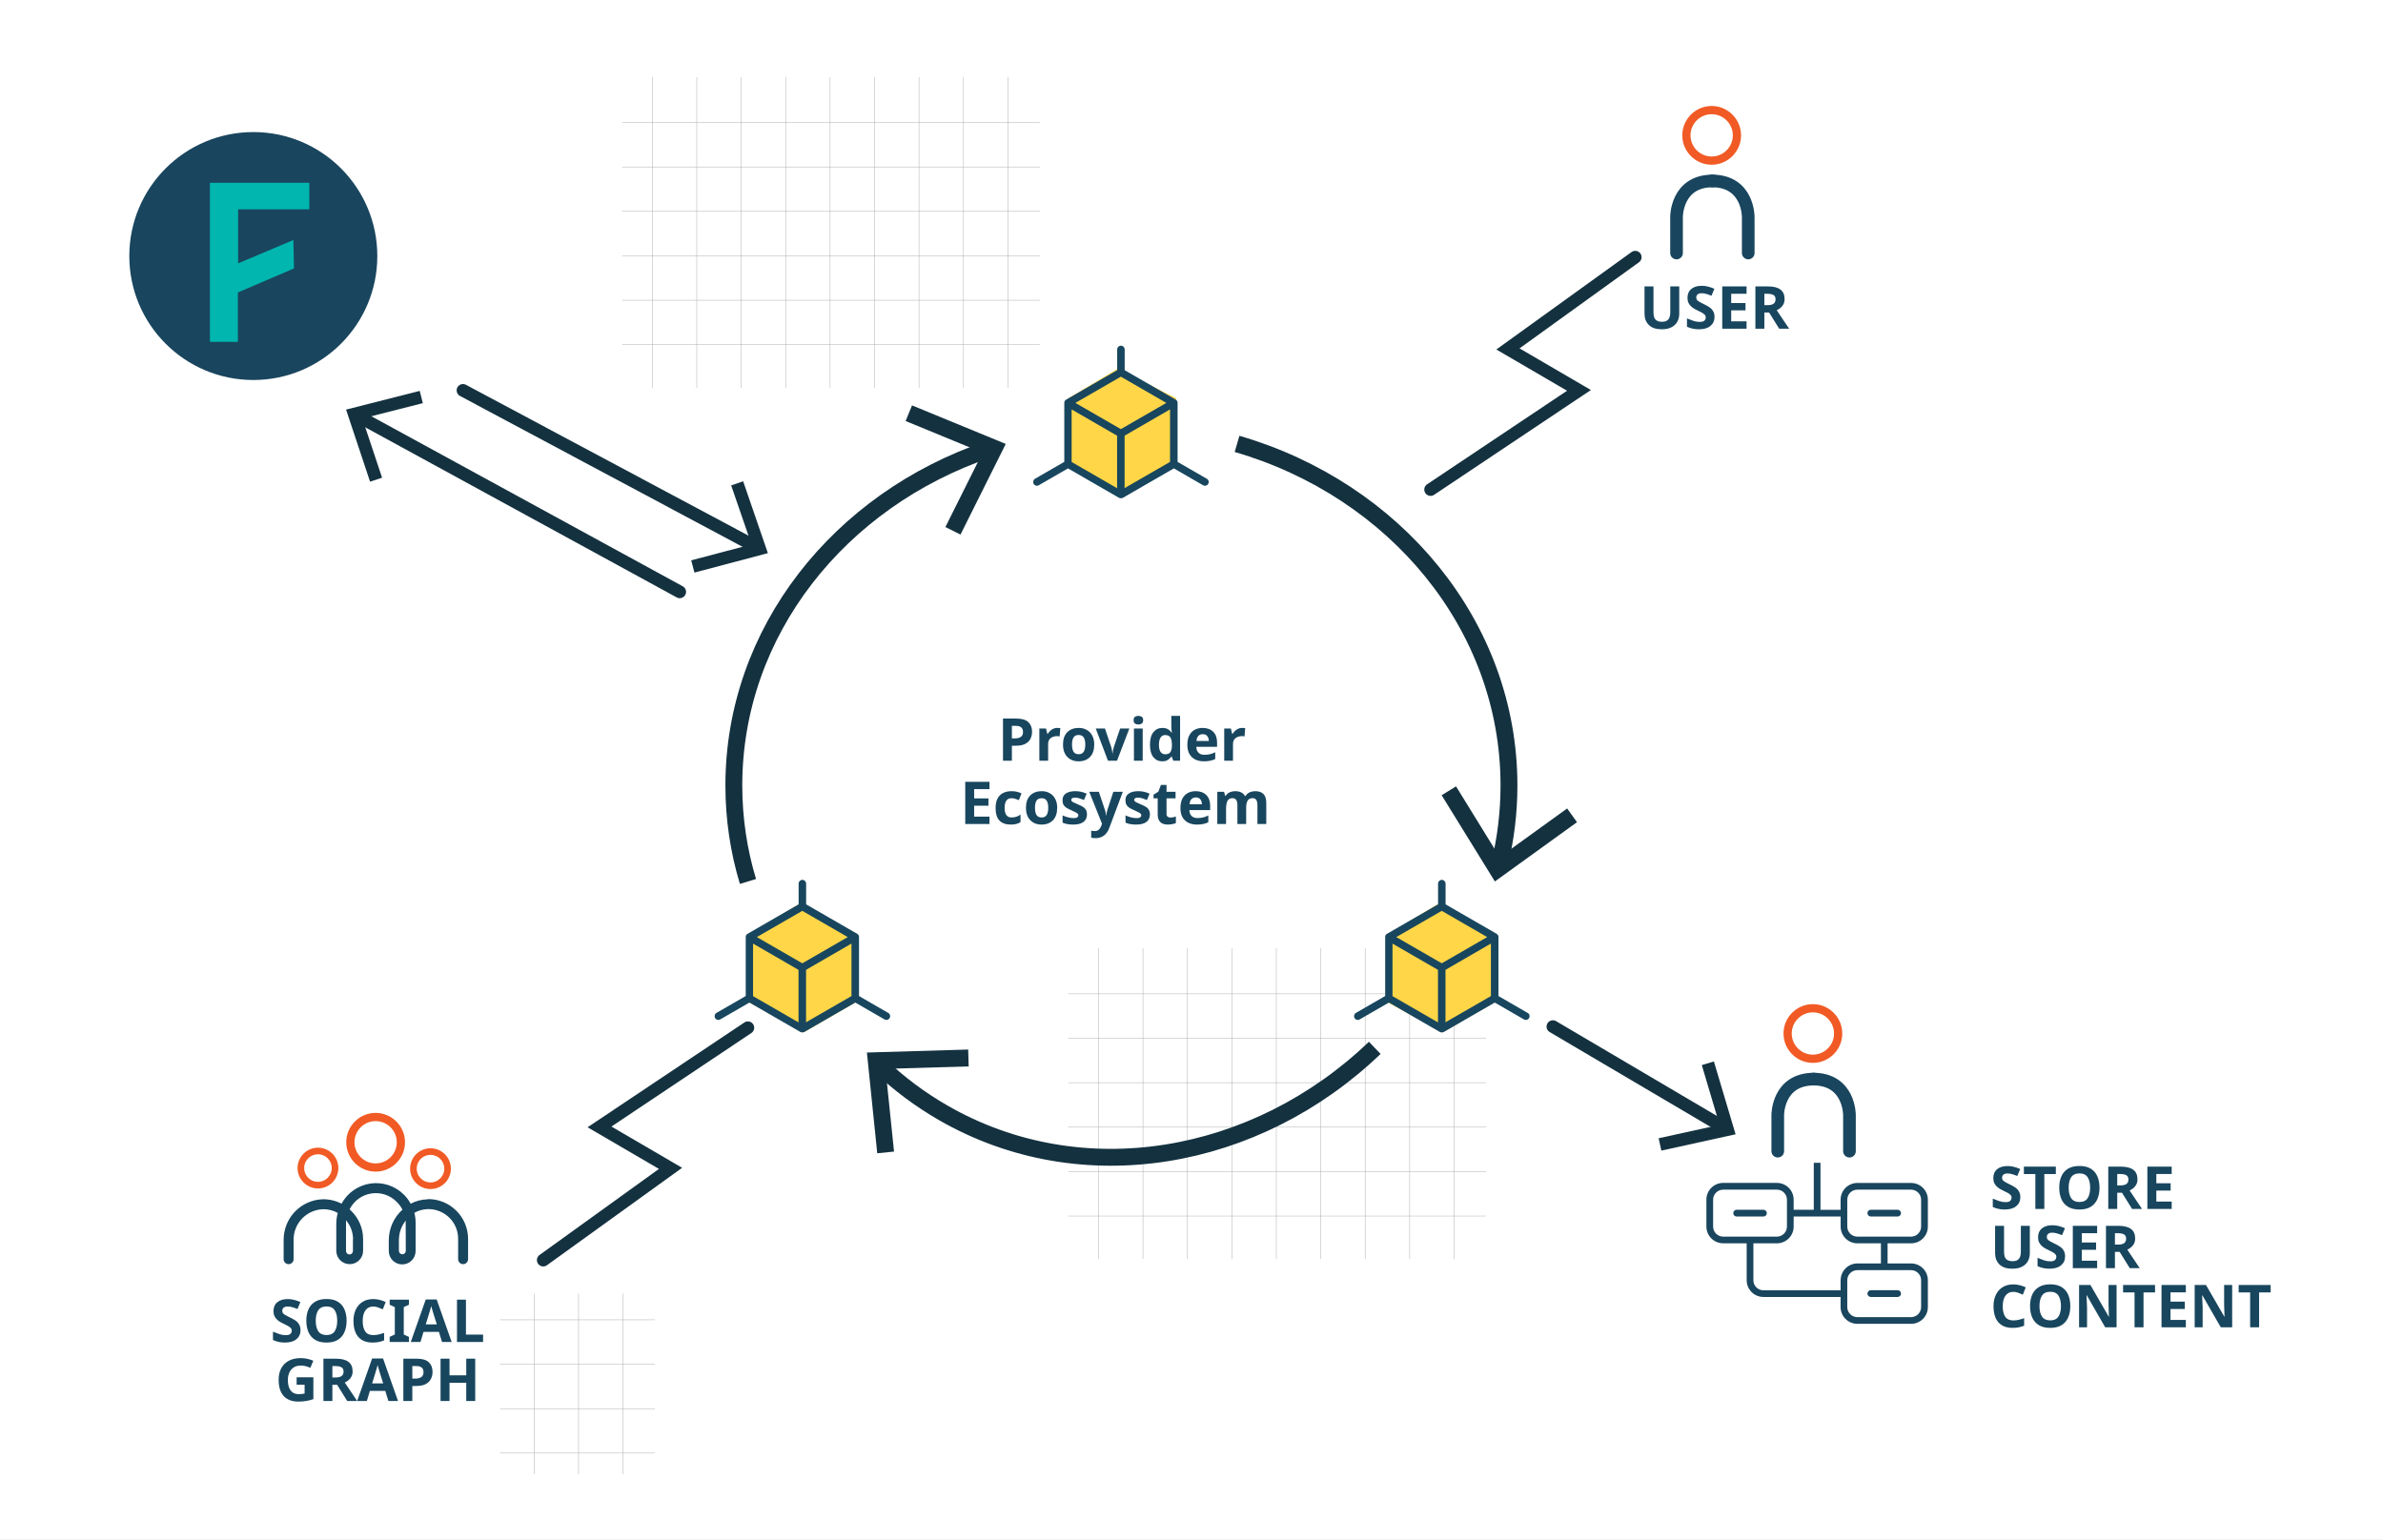
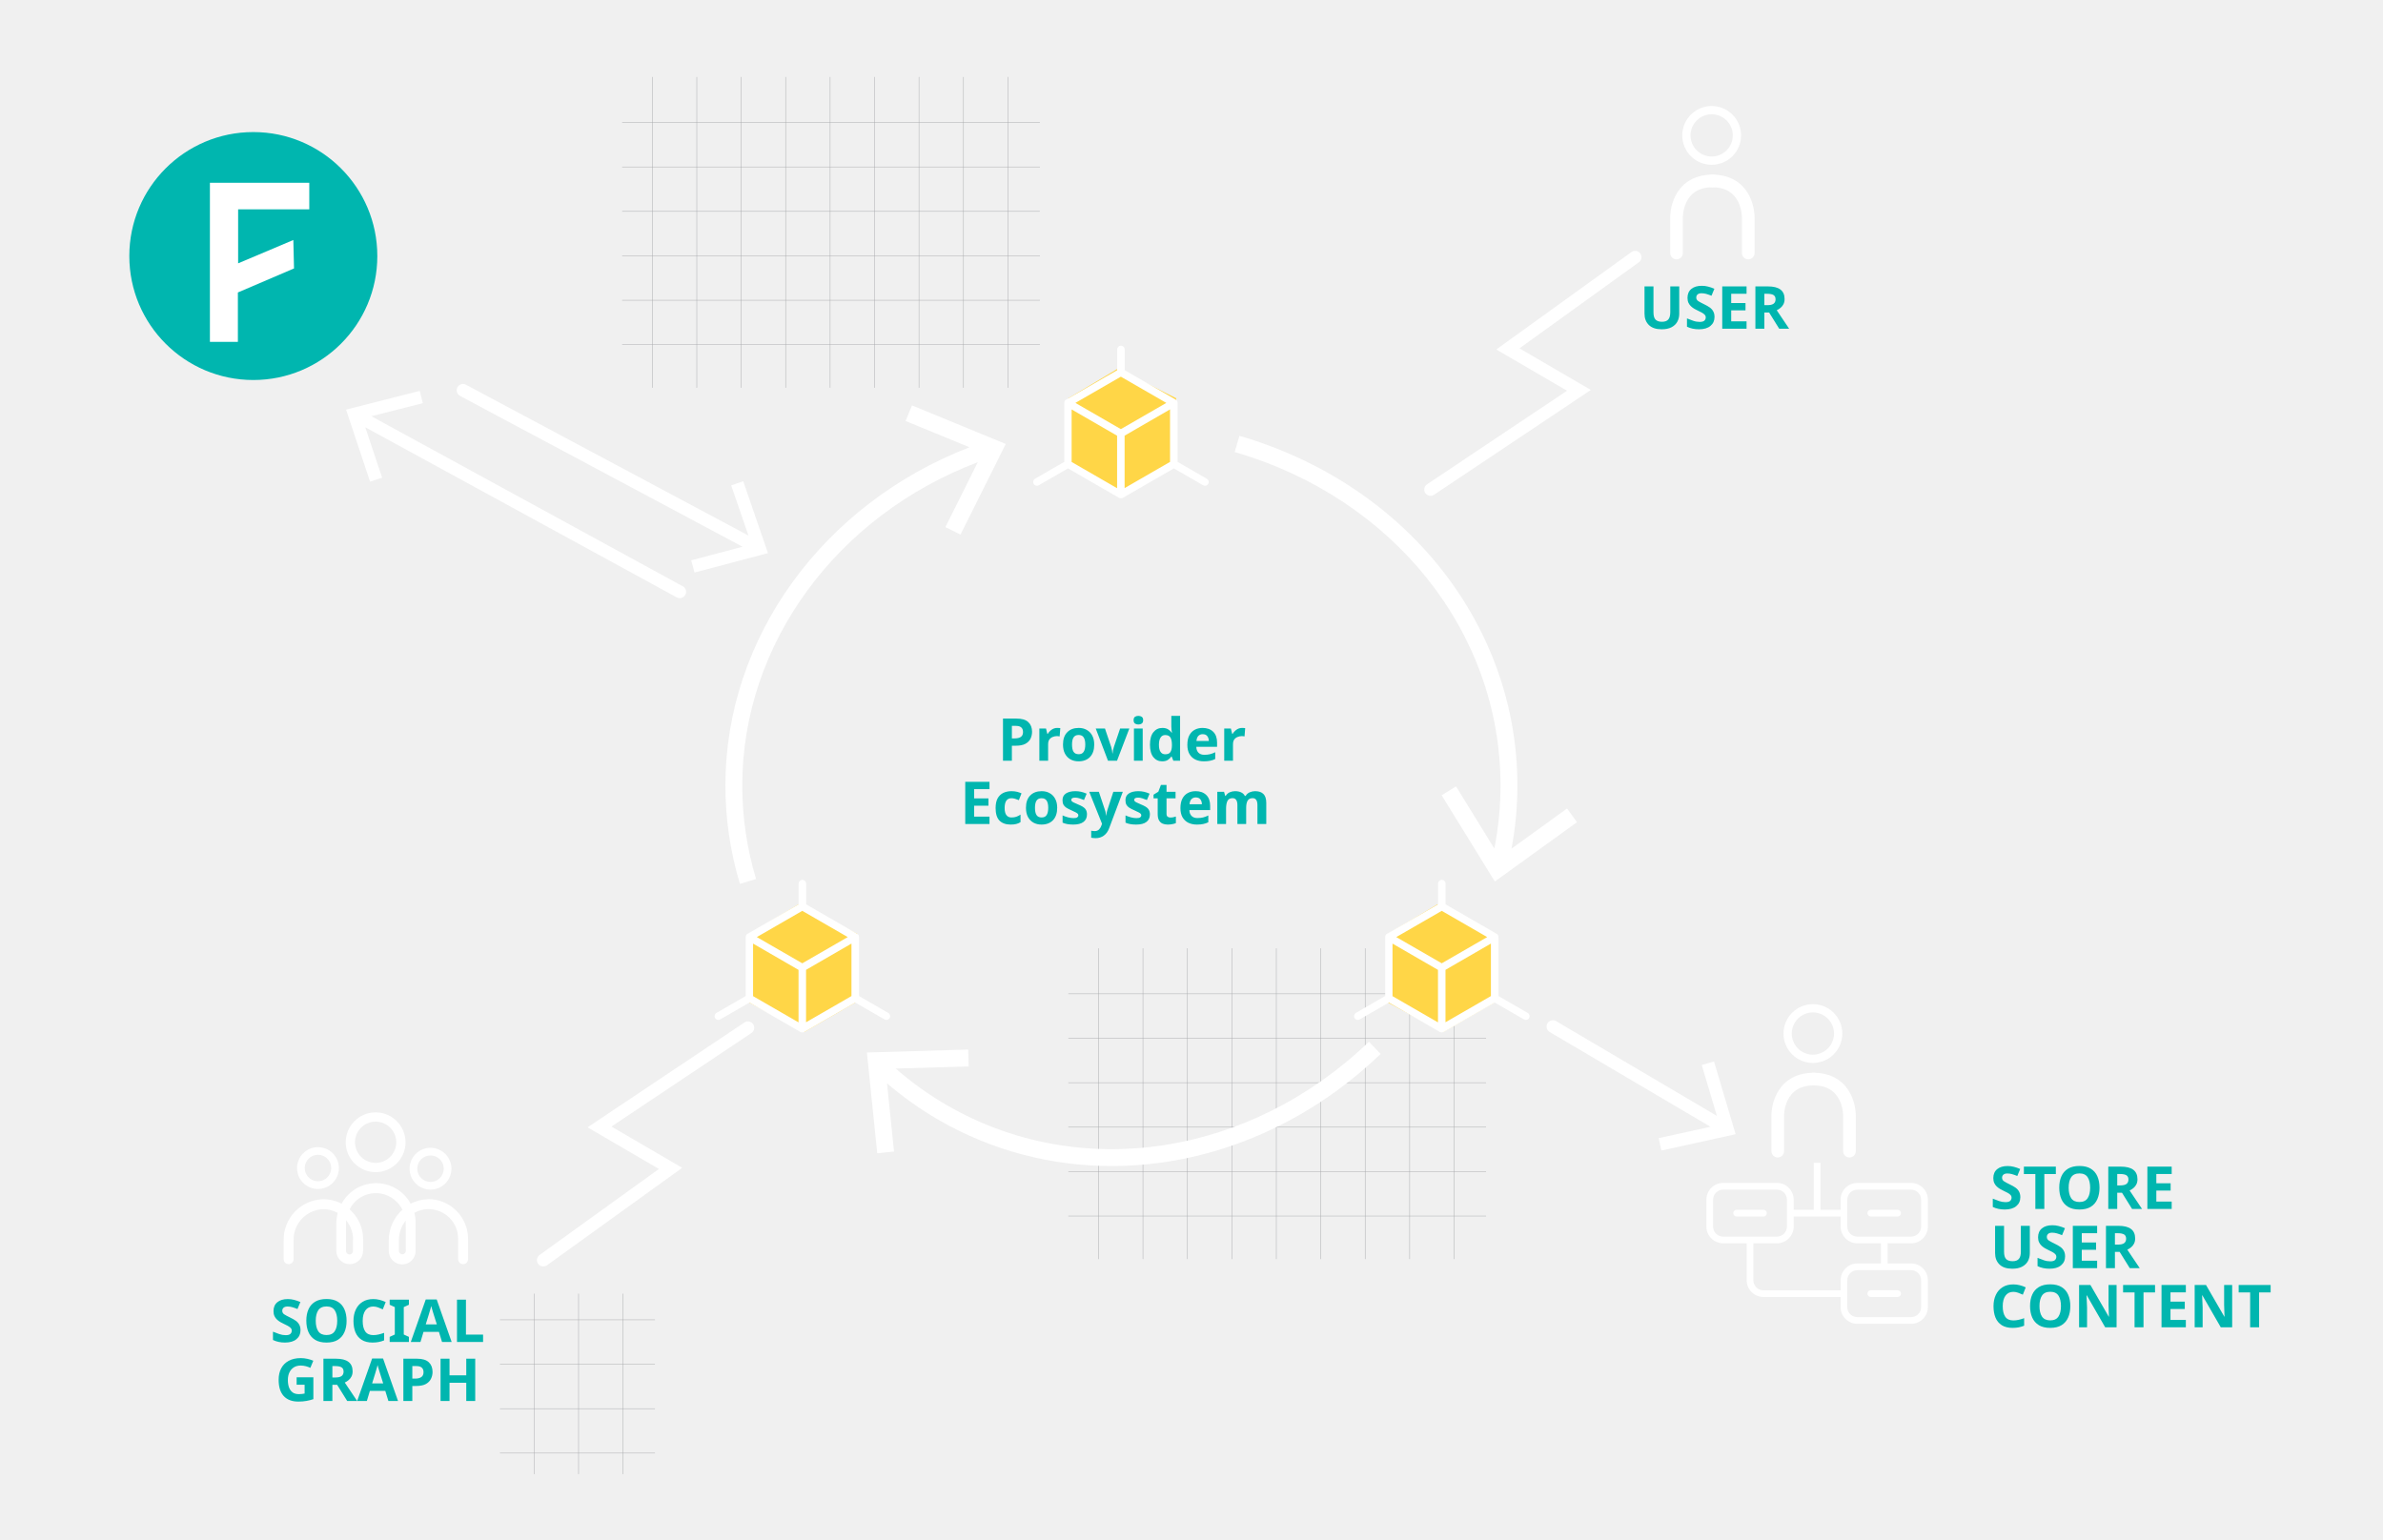
- <svg xmlns="http://www.w3.org/2000/svg" data-name="Layer 1" version="1.1" viewBox="0 0 565 365">
-   <defs>
-     <style>.cls-1{stroke:#19455e}.cls-1,.cls-2{stroke-linecap:round;stroke-width:3px}.cls-1,.cls-2,.cls-3{fill:none}.cls-1,.cls-2,.cls-3,.cls-4{stroke-miterlimit:10}.cls-2,.cls-3{stroke:#14313f}.cls-5{font-size:14.04px}.cls-5,.cls-6,.cls-7{fill:#18465e}.cls-5,.cls-7{font-family:Poppins-Bold,Poppins;font-weight:700}.cls-8{fill:#00b6af}.cls-9{fill:#ffd647}.cls-10{fill:#a7a9ac}.cls-11{fill:#14313f}.cls-12{fill:#19455e}.cls-7{font-size:14px}.cls-3{stroke-width:4px}.cls-13{opacity:.8}.cls-4{fill:#f15a24;stroke:#f15a24;stroke-width:.75px}</style>
-   </defs>
-   <rect width="565" height="365" fill="#fff" stroke-linecap="round" stroke-width="1.002" style="font-variation-settings:'wght' 300" />
-   <g class="cls-13">
-     <rect class="cls-10" x="260.39" y="224.89" width=".13" height="73.71" />
-     <rect class="cls-10" x="270.93" y="224.89" width=".13" height="73.71" />
-     <rect class="cls-10" x="281.47" y="224.89" width=".13" height="73.71" />
-     <rect class="cls-10" x="292.01" y="224.89" width=".13" height="73.71" />
-     <rect class="cls-10" x="302.55" y="224.89" width=".13" height="73.71" />
-     <rect class="cls-10" x="313.09" y="224.89" width=".13" height="73.71" />
-     <rect class="cls-10" x="323.62" y="224.89" width=".13" height="73.71" />
-     <rect class="cls-10" x="334.16" y="224.89" width=".13" height="73.71" />
-     <rect class="cls-10" x="344.7" y="224.89" width=".13" height="73.71" />
+ <svg xmlns="http://www.w3.org/2000/svg" viewBox="0 0 565 365">
+   <g fill="#a7a9ac" opacity=".8">
+     <path d="m260.39 224.89h.13v73.71h-.13z" />
+     <path d="m270.93 224.89h.13v73.71h-.13z" />
+     <path d="m281.47 224.89h.13v73.71h-.13z" />
+     <path d="m292.01 224.89h.13v73.71h-.13z" />
+     <path d="m302.55 224.89h.13v73.71h-.13z" />
+     <path d="m313.09 224.89h.13v73.71h-.13z" />
+     <path d="m323.62 224.89h.13v73.71h-.13z" />
+     <path d="m334.16 224.89h.13v73.71h-.13z" />
+     <path d="m344.7 224.89h.13v73.71h-.13z" />
  </g>
-   <g class="cls-13">
-     <rect class="cls-10" x="253.3" y="235.62" width="99.04" height=".13" />
-     <rect class="cls-10" x="253.3" y="246.16" width="99.04" height=".13" />
-     <rect class="cls-10" x="253.3" y="256.7" width="99.04" height=".13" />
-     <rect class="cls-10" x="253.3" y="267.24" width="99.04" height=".13" />
-     <rect class="cls-10" x="253.3" y="277.78" width="99.04" height=".13" />
-     <rect class="cls-10" x="253.3" y="288.32" width="99.04" height=".13" />
+   <g fill="#a7a9ac" opacity=".8">
+     <path d="m253.3 235.62h99.04v.13h-99.04z" />
+     <path d="m253.3 246.16h99.04v.13h-99.04z" />
+     <path d="m253.3 256.7h99.04v.13h-99.04z" />
+     <path d="m253.3 267.24h99.04v.13h-99.04z" />
+     <path d="m253.3 277.78h99.04v.13h-99.04z" />
+     <path d="m253.3 288.32h99.04v.13h-99.04z" />
  </g>
-   <g class="cls-13">
-     <rect class="cls-10" x="154.6" y="18.25" width=".13" height="73.71" />
-     <rect class="cls-10" x="165.14" y="18.25" width=".13" height="73.71" />
-     <rect class="cls-10" x="175.67" y="18.25" width=".13" height="73.71" />
-     <rect class="cls-10" x="186.21" y="18.25" width=".13" height="73.71" />
-     <rect class="cls-10" x="196.75" y="18.25" width=".13" height="73.71" />
-     <rect class="cls-10" x="207.29" y="18.25" width=".13" height="73.71" />
-     <rect class="cls-10" x="217.83" y="18.25" width=".13" height="73.71" />
-     <rect class="cls-10" x="228.37" y="18.25" width=".13" height="73.71" />
-     <rect class="cls-10" x="238.9" y="18.25" width=".13" height="73.71" />
+   <g fill="#a7a9ac" opacity=".8">
+     <path d="m154.6 18.25h.13v73.71h-.13z" />
+     <path d="m165.14 18.25h.13v73.71h-.13z" />
+     <path d="m175.67 18.25h.13v73.71h-.13z" />
+     <path d="m186.21 18.25h.13v73.71h-.13z" />
+     <path d="m196.75 18.25h.13v73.71h-.13z" />
+     <path d="m207.29 18.25h.13v73.71h-.13z" />
+     <path d="m217.83 18.25h.13v73.71h-.13z" />
+     <path d="m228.37 18.25h.13v73.71h-.13z" />
+     <path d="m238.9 18.25h.13v73.71h-.13z" />
  </g>
-   <g class="cls-13">
-     <rect class="cls-10" x="147.51" y="28.99" width="99.04" height=".13" />
-     <rect class="cls-10" x="147.51" y="39.53" width="99.04" height=".13" />
-     <rect class="cls-10" x="147.51" y="50.06" width="99.04" height=".13" />
-     <rect class="cls-10" x="147.51" y="60.6" width="99.04" height=".13" />
-     <rect class="cls-10" x="147.51" y="71.14" width="99.04" height=".13" />
-     <rect class="cls-10" x="147.51" y="81.68" width="99.04" height=".13" />
+   <g fill="#a7a9ac" opacity=".8">
+     <path d="m147.51 28.99h99.04v.13h-99.04z" />
+     <path d="m147.51 39.53h99.04v.13h-99.04z" />
+     <path d="m147.51 50.06h99.04v.13h-99.04z" />
+     <path d="m147.51 60.6h99.04v.13h-99.04z" />
+     <path d="m147.51 71.14h99.04v.13h-99.04z" />
+     <path d="m147.51 81.68h99.04v.13h-99.04z" />
  </g>
-   <g class="cls-13">
-     <rect class="cls-10" x="126.57" y="306.79" width=".13" height="42.81" />
-     <rect class="cls-10" x="137.11" y="306.79" width=".13" height="42.81" />
-     <rect class="cls-10" x="147.64" y="306.79" width=".13" height="42.81" />
+   <g fill="#a7a9ac" opacity=".8">
+     <path d="m126.57 306.79h.13v42.81h-.13z" />
+     <path d="m137.11 306.79h.13v42.81h-.13z" />
+     <path d="m147.64 306.79h.13v42.81h-.13z" />
  </g>
-   <g class="cls-13">
-     <rect class="cls-10" x="118.54" y="312.93" width="36.75" height=".13" />
-     <rect class="cls-10" x="118.54" y="323.46" width="36.75" height=".13" />
-     <rect class="cls-10" x="118.54" y="334.01" width="36.75" height=".13" />
-     <rect class="cls-10" x="118.54" y="344.54" width="36.75" height=".13" />
+   <g fill="#a7a9ac" opacity=".8">
+     <path d="m118.54 312.93h36.75v.13h-36.75z" />
+     <path d="m118.54 323.46h36.75v.13h-36.75z" />
+     <path d="m118.54 334.01h36.75v.13h-36.75z" />
+     <path d="m118.54 344.54h36.75v.13h-36.75z" />
  </g>
-   <circle class="cls-12" cx="60.06" cy="60.72" r="29.4" />
-   <polygon class="cls-9" points="253.3 110.74 253.3 94.45 264.97 87.45 278.87 94.44 278.42 110.74 266.31 117.74" />
-   <polygon class="cls-9" points="329.1 237.78 329.1 221.48 340.77 214.49 354.67 221.48 354.22 237.78 342.11 244.78" />
-   <polygon class="cls-9" points="177.66 237.76 177.66 221.47 189.33 214.47 203.23 221.46 202.78 237.76 190.67 244.76" />
-   <text class="cls-7" transform="translate(236.54 180.41)">
+   <circle cx="60.06" cy="60.72" fill="#00b6af" r="29.4" />
+   <path d="m253.3 110.74v-16.29l11.67-7 13.9 6.99-.45 16.3-12.11 7z" fill="#ffd647" />
+   <path d="m329.1 237.78v-16.3l11.67-6.99 13.9 6.99-.45 16.3-12.11 7z" fill="#ffd647" />
+   <path d="m177.66 237.76v-16.29l11.67-7 13.9 6.99-.45 16.3-12.11 7z" fill="#ffd647" />
+   <text fill="#00b6af" font-family="Poppins-Bold, Poppins" font-size="14" font-weight="700" transform="translate(236.54 180.41)">
    <tspan x="0" y="0">Provider</tspan>
    <tspan x="-8.95" y="15">Ecosystem</tspan>
  </text>
-   <path class="cls-6" d="m286.13 113.54-6.93-4v-13.99s0 0 0 0c0-0.07 0-0.15-0.03-0.22v-0.02c0-0.03-0.02-0.06-0.03-0.09v-0.02c-0.01-0.03-0.03-0.07-0.05-0.1l-0.06-0.09-0.01-0.01c-0.02-0.03-0.04-0.05-0.06-0.07l-0.01-0.01c-0.05-0.05-0.11-0.1-0.18-0.14l-12.11-6.99v-4.92c0-0.49-0.4-0.89-0.89-0.89s-0.89 0.4-0.89 0.89v4.92l-12.11 6.99s0 0 0 0c-0.06 0.04-0.12 0.08-0.18 0.13l-0.01 0.01c-0.02 0.02-0.04 0.05-0.06 0.07l-0.01 0.01-0.06 0.09c-0.02 0.03-0.03 0.06-0.05 0.1v0.02l-0.03 0.09v0.02c-0.02 0.07-0.03 0.15-0.03 0.22v13.99l-6.93 4c-0.43 0.25-0.57 0.79-0.33 1.22 0.16 0.29 0.46 0.45 0.77 0.45 0.15 0 0.3-0.04 0.44-0.12l6.93-4 12.11 6.99s0 0 0.01 0c0.03 0.02 0.06 0.03 0.09 0.04h0.03c0.02 0 0.05 0.02 0.07 0.02 0.01 0 0.03 0 0.04 0.01 0.02 0 0.04 0 0.06 0.01h0.04 0.07 0.03s0.02 0 0.03 0h0.07 0.04c0.02 0 0.04 0 0.06-0.01 0.01 0 0.03 0 0.04-0.01 0.02 0 0.05-0.02 0.07-0.02h0.03c0.03-0.01 0.06-0.03 0.09-0.04h0.01l12.11-6.99 6.93 4c0.14 0.08 0.29 0.12 0.44 0.12 0.31 0 0.61-0.16 0.77-0.45 0.25-0.43 0.1-0.97-0.33-1.22zm-20.38-24.21 10.78 6.22-10.78 6.22-10.78-6.22 10.78-6.22zm-11.67 7.77 8.08 4.67 2.7 1.56v12.45l-10.78-6.22v-12.45zm12.56 18.67v-12.45l2.69-1.56 8.08-4.67v12.45l-10.78 6.22z" />
-   <path class="cls-6" d="m362.21 240.22-6.93-4v-13.99s0 0 0 0c0-0.07 0-0.15-0.03-0.22v-0.02c0-0.03-0.02-0.06-0.03-0.09v-0.02c-0.01-0.03-0.03-0.07-0.05-0.1l-0.06-0.09-0.01-0.01c-0.02-0.03-0.04-0.05-0.06-0.07l-0.01-0.01c-0.05-0.05-0.11-0.1-0.18-0.14l-12.11-6.99v-4.92c0-0.49-0.4-0.89-0.89-0.89s-0.89 0.4-0.89 0.89v4.92l-12.11 6.99s0 0 0 0c-0.06 0.04-0.12 0.08-0.18 0.13l-0.01 0.01c-0.02 0.02-0.04 0.05-0.06 0.07l-0.01 0.01-0.06 0.09c-0.02 0.03-0.03 0.06-0.05 0.1v0.02l-0.03 0.09v0.02c-0.02 0.07-0.03 0.15-0.03 0.22v13.99l-6.93 4c-0.43 0.25-0.57 0.79-0.33 1.22 0.16 0.29 0.46 0.45 0.77 0.45 0.15 0 0.3-0.04 0.44-0.12l6.93-4 12.11 6.99s0 0 0.01 0c0.03 0.02 0.06 0.03 0.09 0.04h0.03c0.02 0 0.05 0.02 0.07 0.02 0.01 0 0.03 0 0.04 0.01 0.02 0 0.04 0 0.06 0.01h0.04 0.07 0.03s0.02 0 0.03 0h0.07 0.04c0.02 0 0.04 0 0.06-0.01 0.01 0 0.03 0 0.04-0.01 0.02 0 0.05-0.02 0.07-0.02h0.03c0.03-0.01 0.06-0.03 0.09-0.04h0.01l12.11-6.99 6.93 4c0.14 0.08 0.29 0.12 0.44 0.12 0.31 0 0.61-0.16 0.77-0.45 0.25-0.43 0.1-0.97-0.33-1.22zm-20.38-24.21 10.78 6.22-10.78 6.22-10.78-6.22 10.78-6.22zm-11.67 7.77 8.08 4.67 2.7 1.56v12.45l-10.78-6.22v-12.45zm12.56 18.67v-12.45l2.69-1.56 8.08-4.67v12.45l-10.78 6.22z" />
-   <path class="cls-6" d="m210.6 240.22-6.93-4v-13.99s0 0 0 0c0-0.07 0-0.15-0.03-0.22v-0.02c0-0.03-0.02-0.06-0.03-0.09v-0.02c-0.01-0.03-0.03-0.07-0.05-0.1l-0.06-0.09-0.01-0.01c-0.02-0.03-0.04-0.05-0.06-0.07l-0.01-0.01c-0.05-0.05-0.11-0.1-0.18-0.14l-12.11-6.99v-4.92c0-0.49-0.4-0.89-0.89-0.89s-0.89 0.4-0.89 0.89v4.92l-12.11 6.99s0 0 0 0c-0.06 0.04-0.12 0.08-0.18 0.13l-0.01 0.01c-0.02 0.02-0.04 0.05-0.06 0.07l-0.01 0.01-0.06 0.09c-0.02 0.03-0.03 0.06-0.05 0.1v0.02l-0.03 0.09v0.02c-0.02 0.07-0.03 0.15-0.03 0.22v13.99l-6.93 4c-0.43 0.25-0.57 0.79-0.33 1.22 0.16 0.29 0.46 0.45 0.77 0.45 0.15 0 0.3-0.04 0.44-0.12l6.93-4 12.11 6.99s0 0 0.01 0c0.03 0.02 0.06 0.03 0.09 0.04h0.03c0.02 0 0.05 0.02 0.07 0.02 0.01 0 0.03 0 0.04 0.01 0.02 0 0.04 0 0.06 0.01h0.04 0.07 0.03s0.02 0 0.03 0h0.07 0.04c0.02 0 0.04 0 0.06-0.01 0.01 0 0.03 0 0.04-0.01 0.02 0 0.05-0.02 0.07-0.02h0.03c0.03-0.01 0.06-0.03 0.09-0.04h0.01l12.11-6.99 6.93 4c0.14 0.08 0.29 0.12 0.44 0.12 0.31 0 0.61-0.16 0.77-0.45 0.25-0.43 0.1-0.97-0.33-1.22zm-20.38-24.21 10.78 6.22-10.78 6.22-10.78-6.22 10.78-6.22zm-11.67 7.77 8.08 4.67 2.7 1.56v12.45l-10.78-6.22v-12.45zm12.56 18.67v-12.45l2.69-1.56 8.08-4.67v12.45l-10.78 6.22z" />
-   <path class="cls-3" d="m177.34 209.04c-2.19-7.24-3.35-14.88-3.35-22.76 0-36.56 25.11-67.73 60.33-79.69" />
-   <polygon class="cls-11" points="227.73 126.77 224.15 124.99 232.96 107.35 214.72 99.85 216.24 96.14 238.46 105.28" />
-   <path class="cls-3" d="m355.56 204.85c1.45-5.98 2.21-12.2 2.21-18.58 0-37.98-27.09-70.14-64.47-81" />
-   <polygon class="cls-11" points="373.9 194.98 371.56 191.73 355.57 203.28 345.22 186.49 341.81 188.59 354.43 209.04" />
-   <path class="cls-3" d="m208.59 252.68c4.46 4.24 9.46 8.01 14.99 11.2 32.9 18.97 74.29 11.57 102.37-15.38" />
-   <polygon class="cls-11" points="207.99 273.5 211.97 273.1 209.95 253.48 229.67 252.9 229.55 248.9 205.54 249.61" />
-   <polyline class="cls-2" points="339.19 116.1 374.37 92.58 357.53 82.75 387.71 60.99" />
-   <polyline class="cls-2" points="177.32 243.73 142.14 267.25 158.98 277.08 128.8 298.84" />
-   <text class="cls-5" transform="translate(388.72 77.95)">
+   <path d="m286.13 113.54-6.93-4v-13.99s0 0 0 0c0-.07 0-.15-.03-.22 0 0 0-.01 0-.02 0-.03-.02-.06-.03-.09 0 0 0-.01 0-.02-.01-.03-.03-.07-.05-.1s-.04-.06-.06-.09c0 0 0 0-.01-.01-.02-.03-.04-.05-.06-.07 0 0 0 0-.01-.01-.05-.05-.11-.1-.18-.14l-12.11-6.99v-4.92c0-.49-.4-.89-.89-.89s-.89.4-.89.89v4.92l-12.11 6.99s0 0 0 0c-.06.04-.12.08-.18.13 0 0 0 0-.01.01-.02.02-.04.05-.06.07 0 0 0 0-.01.01-.02.03-.04.06-.06.09s-.03.06-.05.1v.02c-.01.03-.02.06-.03.09v.02c-.02.07-.03.15-.03.22v13.99l-6.93 4c-.43.25-.57.79-.33 1.22.16.29.46.45.77.45.15 0 .3-.04.44-.12l6.93-4 12.11 6.99s0 0 .01 0c.03.02.06.03.09.04h.03c.02 0 .05.02.07.02.01 0 .03 0 .04.01.02 0 .04 0 .06.01h.04.07.03s.02 0 .03 0h.07.04c.02 0 .04 0 .06-.01.01 0 .03 0 .04-.01.02 0 .05-.02.07-.02h.03c.03-.01.06-.03.09-.04h.01l12.11-6.99 6.93 4c.14.08.29.12.44.12.31 0 .61-.16.77-.45.25-.43.1-.97-.33-1.22zm-20.38-24.21 10.78 6.22-10.78 6.22-10.78-6.22zm-11.67 7.77 8.08 4.67 2.7 1.56v12.45l-10.78-6.22v-12.45zm12.56 18.67v-12.45l2.69-1.56 8.08-4.67v12.45l-10.78 6.22z" fill="#fff" />
+   <path d="m362.21 240.22-6.93-4v-13.99s0 0 0 0c0-.07 0-.15-.03-.22 0 0 0-.01 0-.02 0-.03-.02-.06-.03-.09 0 0 0-.01 0-.02-.01-.03-.03-.07-.05-.1s-.04-.06-.06-.09c0 0 0 0-.01-.01-.02-.03-.04-.05-.06-.07 0 0 0 0-.01-.01-.05-.05-.11-.1-.18-.14l-12.11-6.99v-4.92c0-.49-.4-.89-.89-.89s-.89.4-.89.89v4.92l-12.11 6.99s0 0 0 0c-.06.04-.12.08-.18.13 0 0 0 0-.01.01-.02.02-.04.05-.06.07 0 0 0 0-.01.01-.02.03-.04.06-.06.09s-.03.06-.05.1v.02c-.01.03-.02.06-.03.09v.02c-.02.07-.03.15-.03.22v13.99l-6.93 4c-.43.25-.57.79-.33 1.22.16.29.46.45.77.45.15 0 .3-.04.44-.12l6.93-4 12.11 6.99s0 0 .01 0c.03.02.06.03.09.04h.03c.02 0 .05.02.07.02.01 0 .03 0 .04.01.02 0 .04 0 .06.01h.04.07.03s.02 0 .03 0h.07.04c.02 0 .04 0 .06-.01.01 0 .03 0 .04-.01.02 0 .05-.02.07-.02h.03c.03-.01.06-.03.09-.04h.01l12.11-6.99 6.93 4c.14.08.29.12.44.12.31 0 .61-.16.77-.45.25-.43.1-.97-.33-1.22zm-20.38-24.21 10.78 6.22-10.78 6.22-10.78-6.22zm-11.67 7.77 8.08 4.67 2.7 1.56v12.45l-10.78-6.22v-12.45zm12.56 18.67v-12.45l2.69-1.56 8.08-4.67v12.45l-10.78 6.22z" fill="#fff" />
+   <path d="m210.6 240.22-6.93-4v-13.99s0 0 0 0c0-.07 0-.15-.03-.22 0 0 0-.01 0-.02 0-.03-.02-.06-.03-.09 0 0 0-.01 0-.02-.01-.03-.03-.07-.05-.1s-.04-.06-.06-.09c0 0 0 0-.01-.01-.02-.03-.04-.05-.06-.07 0 0 0 0-.01-.01-.05-.05-.11-.1-.18-.14l-12.11-6.99v-4.92c0-.49-.4-.89-.89-.89s-.89.4-.89.89v4.92l-12.11 6.99s0 0 0 0c-.06.04-.12.08-.18.13 0 0 0 0-.01.01-.02.02-.04.05-.06.07 0 0 0 0-.01.01-.02.03-.04.06-.06.09s-.03.06-.05.1v.02c-.01.03-.02.06-.03.09v.02c-.02.07-.03.15-.03.22v13.99l-6.93 4c-.43.25-.57.79-.33 1.22.16.29.46.45.77.45.15 0 .3-.04.44-.12l6.93-4 12.11 6.99s0 0 .01 0c.03.02.06.03.09.04h.03c.02 0 .05.02.07.02.01 0 .03 0 .04.01.02 0 .04 0 .06.01h.04.07.03s.02 0 .03 0h.07.04c.02 0 .04 0 .06-.01.01 0 .03 0 .04-.01.02 0 .05-.02.07-.02h.03c.03-.01.06-.03.09-.04h.01l12.11-6.99 6.93 4c.14.08.29.12.44.12.31 0 .61-.16.77-.45.25-.43.1-.97-.33-1.22zm-20.38-24.21 10.78 6.22-10.78 6.22-10.78-6.22zm-11.67 7.77 8.08 4.67 2.7 1.56v12.45l-10.78-6.22v-12.45zm12.56 18.67v-12.45l2.69-1.56 8.08-4.67v12.45l-10.78 6.22z" fill="#fff" />
+   <path d="m216.24 96.14-1.53 3.7 15.16 6.23c-34.78 13.44-57.88 45.2-57.88 80.2 0 7.92 1.16 15.78 3.44 23.34l3.83-1.15c-2.17-7.19-3.27-14.65-3.27-22.18 0-33.52 22.31-63.94 55.84-76.67l-7.68 15.39 3.58 1.78 10.73-21.49-22.22-9.14z" fill="#fff" />
+   <path d="m371.56 191.73-13.19 9.53c.93-4.93 1.4-9.95 1.4-14.98 0-38.14-26.49-71.46-65.91-82.92l-1.12 3.84c37.7 10.96 63.03 42.73 63.03 79.08 0 5.03-.5 10.04-1.47 14.95l-9.08-14.73-3.41 2.1 12.61 20.45 19.47-14.06-2.34-3.25z" fill="#fff" />
+   <path d="m324.57 247.06c-28.32 27.18-68.5 33.25-99.99 15.09-4.35-2.51-8.44-5.45-12.21-8.74l17.3-.51-.12-4-24.01.71 2.45 23.89 3.98-.41-1.66-16.18c3.8 3.26 7.92 6.19 12.27 8.7 12.73 7.34 26.8 10.92 40.99 10.92 22.64 0 45.56-9.11 63.77-26.59l-2.77-2.89z" fill="#fff" />
+   <path d="m339.19 117.6c-.48 0-.96-.23-1.25-.67-.46-.69-.28-1.62.41-2.08l33.19-22.19-16.77-9.78 32.05-23.11c.67-.48 1.61-.33 2.09.34s.33 1.61-.34 2.09l-28.31 20.41 16.92 9.87-37.18 24.86c-.26.17-.55.25-.83.25z" fill="#fff" />
+   <path d="m128.8 300.34c-.47 0-.92-.22-1.22-.62-.48-.67-.33-1.61.34-2.09l28.31-20.41-16.92-9.87 37.18-24.86c.69-.46 1.62-.28 2.08.41s.28 1.62-.41 2.08l-33.19 22.19 16.77 9.78-32.05 23.11c-.26.19-.57.28-.88.28z" fill="#fff" />
+   <text fill="#00b6af" font-family="Poppins-Bold, Poppins" font-size="14.04" font-weight="700" transform="translate(388.72 77.95)">
    <tspan x="0" y="0">USER</tspan>
  </text>
-   <text class="cls-5" transform="translate(64.08 318.25)">
+   <text fill="#00b6af" font-family="Poppins-Bold, Poppins" font-size="14.04" font-weight="700" transform="translate(64.08 318.25)">
    <tspan x="0" y="0">SOCIAL</tspan>
    <tspan x="1.17" y="14">GRAPH</tspan>
  </text>
-   <line class="cls-2" x1="84.9" x2="161.16" y1="98.7" y2="140.36" />
-   <polygon class="cls-11" points="87.74 114.23 90.59 113.29 85.91 99.25 100.25 95.61 99.51 92.7 82.05 97.14" />
-   <line class="cls-2" x1="368.18" x2="408.7" y1="243.46" y2="267.35" />
-   <polygon class="cls-11" points="393.9 272.87 393.26 269.94 407.7 266.77 403.49 252.59 406.36 251.73 411.5 269" />
-   <line class="cls-2" x1="109.77" x2="179.19" y1="92.58" y2="129.65" />
-   <polygon class="cls-11" points="164.65 135.79 163.88 132.89 178.18 129.11 173.36 115.12 176.2 114.14 182.06 131.18" />
-   <text class="cls-5" transform="translate(471.84 286.7)">
+   <path d="m406.36 251.73-2.88.85 3.59 12.06-38.13-22.48c-.71-.42-1.63-.18-2.05.53s-.18 1.63.53 2.05l38.14 22.48-12.3 2.7.65 2.93 17.6-3.87-5.13-17.27z" fill="#fff" />
+   <path d="m161.88 139.04-73.83-40.33 12.2-3.1-.74-2.91-17.46 4.44 5.7 17.09 2.85-.95-3.99-11.95 73.84 40.34c.23.12.47.18.72.18.53 0 1.04-.28 1.32-.78.4-.73.13-1.64-.6-2.04z" fill="#fff" />
+   <path d="m176.2 114.14-2.84.97 4.1 11.9-66.98-35.77c-.73-.39-1.64-.11-2.03.62s-.11 1.64.62 2.03l66.99 35.77-12.17 3.22.77 2.9 17.42-4.61-5.86-17.04z" fill="#fff" />
+   <text fill="#00b6af" font-family="Poppins-Bold, Poppins" font-size="14.04" font-weight="700" transform="translate(471.84 286.7)">
    <tspan x="0" y="0">STORE</tspan>
    <tspan x="0" y="14.04">USER</tspan>
    <tspan x="0" y="28.07">CONTENT</tspan>
  </text>
-   <path class="cls-12" d="m424.47 275.76h5.57v11.14h-4.77v-2.39c0-2.2-1.78-3.98-3.98-3.98h-12.73c-2.2 0-3.98 1.78-3.98 3.98v6.36c0 2.2 1.78 3.98 3.98 3.98h5.57v8.75c0 2.2 1.78 3.98 3.98 3.98h18.29v2.39c0 2.2 1.78 3.98 3.98 3.98h12.73c2.2 0 3.98-1.78 3.98-3.98v-6.36c0-2.2-1.78-3.98-3.98-3.98h-5.57v-4.77h5.57c2.2 0 3.98-1.78 3.98-3.98v-6.36c0-2.2-1.78-3.98-3.98-3.98h-12.73c-2.2 0-3.98 1.78-3.98 3.98v2.39h-4.77v-11.14h5.57m-28.64 17.5c-1.32 0-2.39-1.07-2.39-2.39v-6.36c0-1.32 1.07-2.39 2.39-2.39h12.73c1.32 0 2.39 1.07 2.39 2.39v6.36c0 1.32-1.07 2.39-2.39 2.39h-12.73zm27.84 10.34v2.39h-18.29c-1.32 0-2.39-1.07-2.39-2.39v-8.75h5.57c2.2 0 3.98-1.78 3.98-3.98v-2.39h11.14v2.39c0 2.2 1.78 3.98 3.98 3.98h5.57v4.77h-5.57c-2.2 0-3.98 1.78-3.98 3.98zm16.7-2.39c1.32 0 2.39 1.07 2.39 2.39v6.36c0 1.32-1.07 2.39-2.39 2.39h-12.73c-1.32 0-2.39-1.07-2.39-2.39v-6.36c0-1.32 1.07-2.39 2.39-2.39h12.73zm2.39-10.34c0 1.32-1.07 2.39-2.39 2.39h-12.73c-1.32 0-2.39-1.07-2.39-2.39v-6.36c0-1.32 1.07-2.39 2.39-2.39h12.73c1.32 0 2.39 1.07 2.39 2.39v6.36z" />
-   <path class="cls-12" d="m418.11,286.9h-6.36c-.44,0-.8.36-.8.8s.36.8.8.8h6.36c.44,0,.8-.36.8-.8s-.36-.8-.8-.8Z" />
-   <path class="cls-12" d="m449.92,286.9h-6.36c-.44,0-.8.36-.8.8s.36.8.8.8h6.36c.44,0,.8-.36.8-.8s-.36-.8-.8-.8Z" />
-   <path class="cls-12" d="m443.56,307.58h6.36c.44,0,.8-.36.8-.8s-.36-.8-.8-.8h-6.36c-.44,0-.8.36-.8.8s.36.8.8.8Z" />
-   <polygon class="cls-8" points="49.77 43.34 49.77 81.08 56.4 81.08 56.4 69.36 69.71 63.66 69.55 56.92 56.46 62.45 56.46 49.64 73.33 49.64 73.33 43.34 49.77 43.34" />
-   <path class="cls-6" d="m101.41,284.42c-1.41.03-2.8.38-4.04,1.04-.44-.8-.99-1.54-1.64-2.18-2.08-2.06-5.02-3.02-7.92-2.6-2.9.43-5.43,2.2-6.83,4.77-1.39-.71-2.93-1.07-4.49-1.04-2.5.09-4.86,1.15-6.59,2.96-1.72,1.81-2.67,4.22-2.65,6.72v4.53c0,.65.53,1.18,1.18,1.18s1.18-.53,1.18-1.18v-4.53c-.06-3.91,3.01-7.15,6.92-7.32,1.24-.03,2.46.27,3.55.88-.23.85-.35,1.73-.35,2.61v6.36c0,1.75,1.42,3.18,3.18,3.18s3.18-1.42,3.18-3.18v-2.8c0-2.53-1.05-4.96-2.87-6.71l-.33-.31c1-2.01,2.91-3.41,5.13-3.76,2.22-.35,4.47.39,6.04,1.99.55.53,1.01,1.16,1.36,1.84-2.07,1.86-3.24,4.51-3.24,7.28v2.53h0c0,1.75,1.42,3.18,3.18,3.18s3.18-1.42,3.18-3.18v-6.69c0-.8-.09-1.59-.3-2.36.98-.56,2.09-.86,3.21-.89,1.89-.03,3.72.7,5.07,2.02,1.35,1.32,2.11,3.13,2.1,5.02v4.84c0,.65.53,1.18,1.18,1.18s1.18-.53,1.18-1.18v-4.8c0-2.53-1.01-4.96-2.82-6.73-1.8-1.78-4.24-2.76-6.77-2.72v.05Zm-17.73,9.46v2.8c0,.45-.36.82-.82.82s-.82-.36-.82-.82v-7.29c1.06,1.24,1.65,2.81,1.67,4.45l-.03.05Zm12.54,2.75c0,.45-.36.82-.82.82s-.82-.36-.82-.82v-2.53c0-1.68.57-3.32,1.61-4.63v.53l.02,6.63Z" />
-   <path class="cls-4" d="m89.06 277.48c-3.63 0-6.59-2.96-6.59-6.59s2.96-6.59 6.59-6.59 6.59 2.96 6.59 6.59-2.96 6.59-6.59 6.59zm0-11.98c-2.97 0-5.39 2.42-5.39 5.39s2.42 5.39 5.39 5.39 5.39-2.42 5.39-5.39-2.42-5.39-5.39-5.39z" />
-   <path class="cls-4" d="m102.07 281.61c-2.46 0-4.46-2-4.46-4.46s2-4.46 4.46-4.46 4.46 2 4.46 4.46-2 4.46-4.46 4.46zm0-8.1c-2.01 0-3.64 1.63-3.64 3.64s1.63 3.64 3.64 3.64 3.64-1.63 3.64-3.64-1.63-3.64-3.64-3.64z" />
-   <path class="cls-4" d="m75.39 281.47c-2.46 0-4.46-2-4.46-4.46s2-4.46 4.46-4.46 4.46 2 4.46 4.46-2 4.46-4.46 4.46zm0-8.1c-2.01 0-3.64 1.63-3.64 3.64s1.63 3.64 3.64 3.64 3.64-1.63 3.64-3.64-1.63-3.64-3.64-3.64z" />
-   <path class="cls-4" d="m405.83 38.69c-3.63 0-6.59-2.96-6.59-6.59s2.96-6.59 6.59-6.59 6.59 2.96 6.59 6.59-2.96 6.59-6.59 6.59zm0-11.98c-2.97 0-5.39 2.42-5.39 5.39s2.42 5.39 5.39 5.39 5.39-2.42 5.39-5.39-2.42-5.39-5.39-5.39z" />
-   <path class="cls-1" d="m397.5,60v-8.56s-.07-8.53,8.6-8.53" />
-   <path class="cls-1" d="m414.5,60v-8.56s.07-8.53-8.6-8.53" />
-   <path class="cls-4" d="m429.83 251.69c-3.63 0-6.59-2.96-6.59-6.59s2.96-6.59 6.59-6.59 6.59 2.96 6.59 6.59-2.96 6.59-6.59 6.59zm0-11.98c-2.97 0-5.39 2.42-5.39 5.39s2.42 5.39 5.39 5.39 5.39-2.42 5.39-5.39-2.42-5.39-5.39-5.39z" />
-   <path class="cls-1" d="m421.5,273v-8.56s-.07-8.53,8.6-8.53" />
-   <path class="cls-1" d="m438.5,273v-8.56s.07-8.53-8.6-8.53" />
+   <g fill="#fff">
+     <path d="m424.47 275.76h5.57v11.14h-4.77v-2.39c0-2.2-1.78-3.98-3.98-3.98h-12.73c-2.2 0-3.98 1.78-3.98 3.98v6.36c0 2.2 1.78 3.98 3.98 3.98h5.57v8.75c0 2.2 1.78 3.98 3.98 3.98h18.29v2.39c0 2.2 1.78 3.98 3.98 3.98h12.73c2.2 0 3.98-1.78 3.98-3.98v-6.36c0-2.2-1.78-3.98-3.98-3.98h-5.57v-4.77h5.57c2.2 0 3.98-1.78 3.98-3.98v-6.36c0-2.2-1.78-3.98-3.98-3.98h-12.73c-2.2 0-3.98 1.78-3.98 3.98v2.39h-4.77v-11.14h5.57m-28.64 17.5c-1.32 0-2.39-1.07-2.39-2.39v-6.36c0-1.32 1.07-2.39 2.39-2.39h12.73c1.32 0 2.39 1.07 2.39 2.39v6.36c0 1.32-1.07 2.39-2.39 2.39zm27.84 10.34v2.39h-18.29c-1.32 0-2.39-1.07-2.39-2.39v-8.75h5.57c2.2 0 3.98-1.78 3.98-3.98v-2.39h11.14v2.39c0 2.2 1.78 3.98 3.98 3.98h5.57v4.77h-5.57c-2.2 0-3.98 1.78-3.98 3.98zm16.7-2.39c1.32 0 2.39 1.07 2.39 2.39v6.36c0 1.32-1.07 2.39-2.39 2.39h-12.73c-1.32 0-2.39-1.07-2.39-2.39v-6.36c0-1.32 1.07-2.39 2.39-2.39zm2.39-10.34c0 1.32-1.07 2.39-2.39 2.39h-12.73c-1.32 0-2.39-1.07-2.39-2.39v-6.36c0-1.32 1.07-2.39 2.39-2.39h12.73c1.32 0 2.39 1.07 2.39 2.39z" />
+     <path d="m418.11 286.9h-6.36c-.44 0-.8.36-.8.8s.36.8.8.8h6.36c.44 0 .8-.36.8-.8s-.36-.8-.8-.8z" />
+     <path d="m449.92 286.9h-6.36c-.44 0-.8.36-.8.8s.36.8.8.8h6.36c.44 0 .8-.36.8-.8s-.36-.8-.8-.8z" />
+     <path d="m443.56 307.58h6.36c.44 0 .8-.36.8-.8s-.36-.8-.8-.8h-6.36c-.44 0-.8.36-.8.8s.36.8.8.8z" />
+     <path d="m49.77 43.34v37.74h6.63v-11.72l13.31-5.7-.16-6.74-13.09 5.53v-12.81h16.87v-6.3z" />
+     <path d="m101.41 284.42c-1.41.03-2.8.38-4.04 1.04-.44-.8-.99-1.54-1.64-2.18-2.08-2.06-5.02-3.02-7.92-2.6-2.9.43-5.43 2.2-6.83 4.77-1.39-.71-2.93-1.07-4.49-1.04-2.5.09-4.86 1.15-6.59 2.96-1.72 1.81-2.67 4.22-2.65 6.72v4.53c0 .65.53 1.18 1.18 1.18s1.18-.53 1.18-1.18v-4.53c-.06-3.91 3.01-7.15 6.92-7.32 1.24-.03 2.46.27 3.55.88-.23.85-.35 1.73-.35 2.61v6.36c0 1.75 1.42 3.18 3.18 3.18s3.18-1.42 3.18-3.18v-2.8c0-2.53-1.05-4.96-2.87-6.71l-.33-.31c1-2.01 2.91-3.41 5.13-3.76s4.47.39 6.04 1.99c.55.53 1.01 1.16 1.36 1.84-2.07 1.86-3.24 4.51-3.24 7.28v2.53c0 1.75 1.42 3.18 3.18 3.18s3.18-1.42 3.18-3.18v-6.69c0-.8-.09-1.59-.3-2.36.98-.56 2.09-.86 3.21-.89 1.89-.03 3.72.7 5.07 2.02s2.11 3.13 2.1 5.02v4.84c0 .65.53 1.18 1.18 1.18s1.18-.53 1.18-1.18v-4.8c0-2.53-1.01-4.96-2.82-6.73-1.8-1.78-4.24-2.76-6.77-2.72v.05zm-17.73 9.46v2.8c0 .45-.36.82-.82.82s-.82-.36-.82-.82v-7.29c1.06 1.24 1.65 2.81 1.67 4.45l-.03.05zm12.54 2.75c0 .45-.36.82-.82.82s-.82-.36-.82-.82v-2.53c0-1.68.57-3.32 1.61-4.63v.53l.02 6.63z" />
+     <path d="m89.06 263.8c-3.91 0-7.09 3.18-7.09 7.09s3.18 7.09 7.09 7.09 7.09-3.18 7.09-7.09-3.18-7.09-7.09-7.09zm4.89 7.09c0 2.7-2.19 4.89-4.89 4.89s-4.89-2.19-4.89-4.89 2.19-4.89 4.89-4.89 4.89 2.19 4.89 4.89z" />
+     <path d="m102.07 272.2c-2.73 0-4.96 2.22-4.96 4.96s2.22 4.96 4.96 4.96 4.96-2.22 4.96-4.96-2.22-4.96-4.96-4.96zm0 8.1c-1.73 0-3.14-1.41-3.14-3.14s1.41-3.14 3.14-3.14 3.14 1.41 3.14 3.14-1.41 3.14-3.14 3.14z" />
+     <path d="m75.39 272.05c-2.73 0-4.96 2.22-4.96 4.96s2.22 4.96 4.96 4.96 4.96-2.22 4.96-4.96-2.22-4.96-4.96-4.96zm0 1.81c1.73 0 3.14 1.41 3.14 3.14s-1.41 3.14-3.14 3.14-3.14-1.41-3.14-3.14 1.41-3.14 3.14-3.14z" />
+     <path d="m405.83 25.14c-3.84 0-6.97 3.12-6.97 6.97s3.12 6.97 6.97 6.97 6.97-3.12 6.97-6.97-3.12-6.97-6.97-6.97zm5.01 6.97c0 2.76-2.25 5.01-5.01 5.01s-5.01-2.25-5.01-5.01 2.25-5.01 5.01-5.01 5.01 2.25 5.01 5.01z" />
+   </g>
+   <path d="m397.5 60v-8.56s-.07-8.53 8.6-8.53" fill="none" stroke="#fff" stroke-linecap="round" stroke-miterlimit="10" stroke-width="3" />
+   <path d="m414.5 60v-8.56s.07-8.53-8.6-8.53" fill="none" stroke="#fff" stroke-linecap="round" stroke-miterlimit="10" stroke-width="3" />
+   <path d="m429.83 238.14c-3.84 0-6.97 3.12-6.97 6.97s3.12 6.97 6.97 6.97 6.97-3.12 6.97-6.97-3.12-6.97-6.97-6.97zm5.01 6.97c0 2.76-2.25 5.01-5.01 5.01s-5.01-2.25-5.01-5.01 2.25-5.01 5.01-5.01 5.01 2.25 5.01 5.01z" fill="#fff" />
+   <path d="m421.5 273v-8.56s-.07-8.53 8.6-8.53" fill="none" stroke="#fff" stroke-linecap="round" stroke-miterlimit="10" stroke-width="3" />
+   <path d="m438.5 273v-8.56s.07-8.53-8.6-8.53" fill="none" stroke="#fff" stroke-linecap="round" stroke-miterlimit="10" stroke-width="3" />
</svg>
